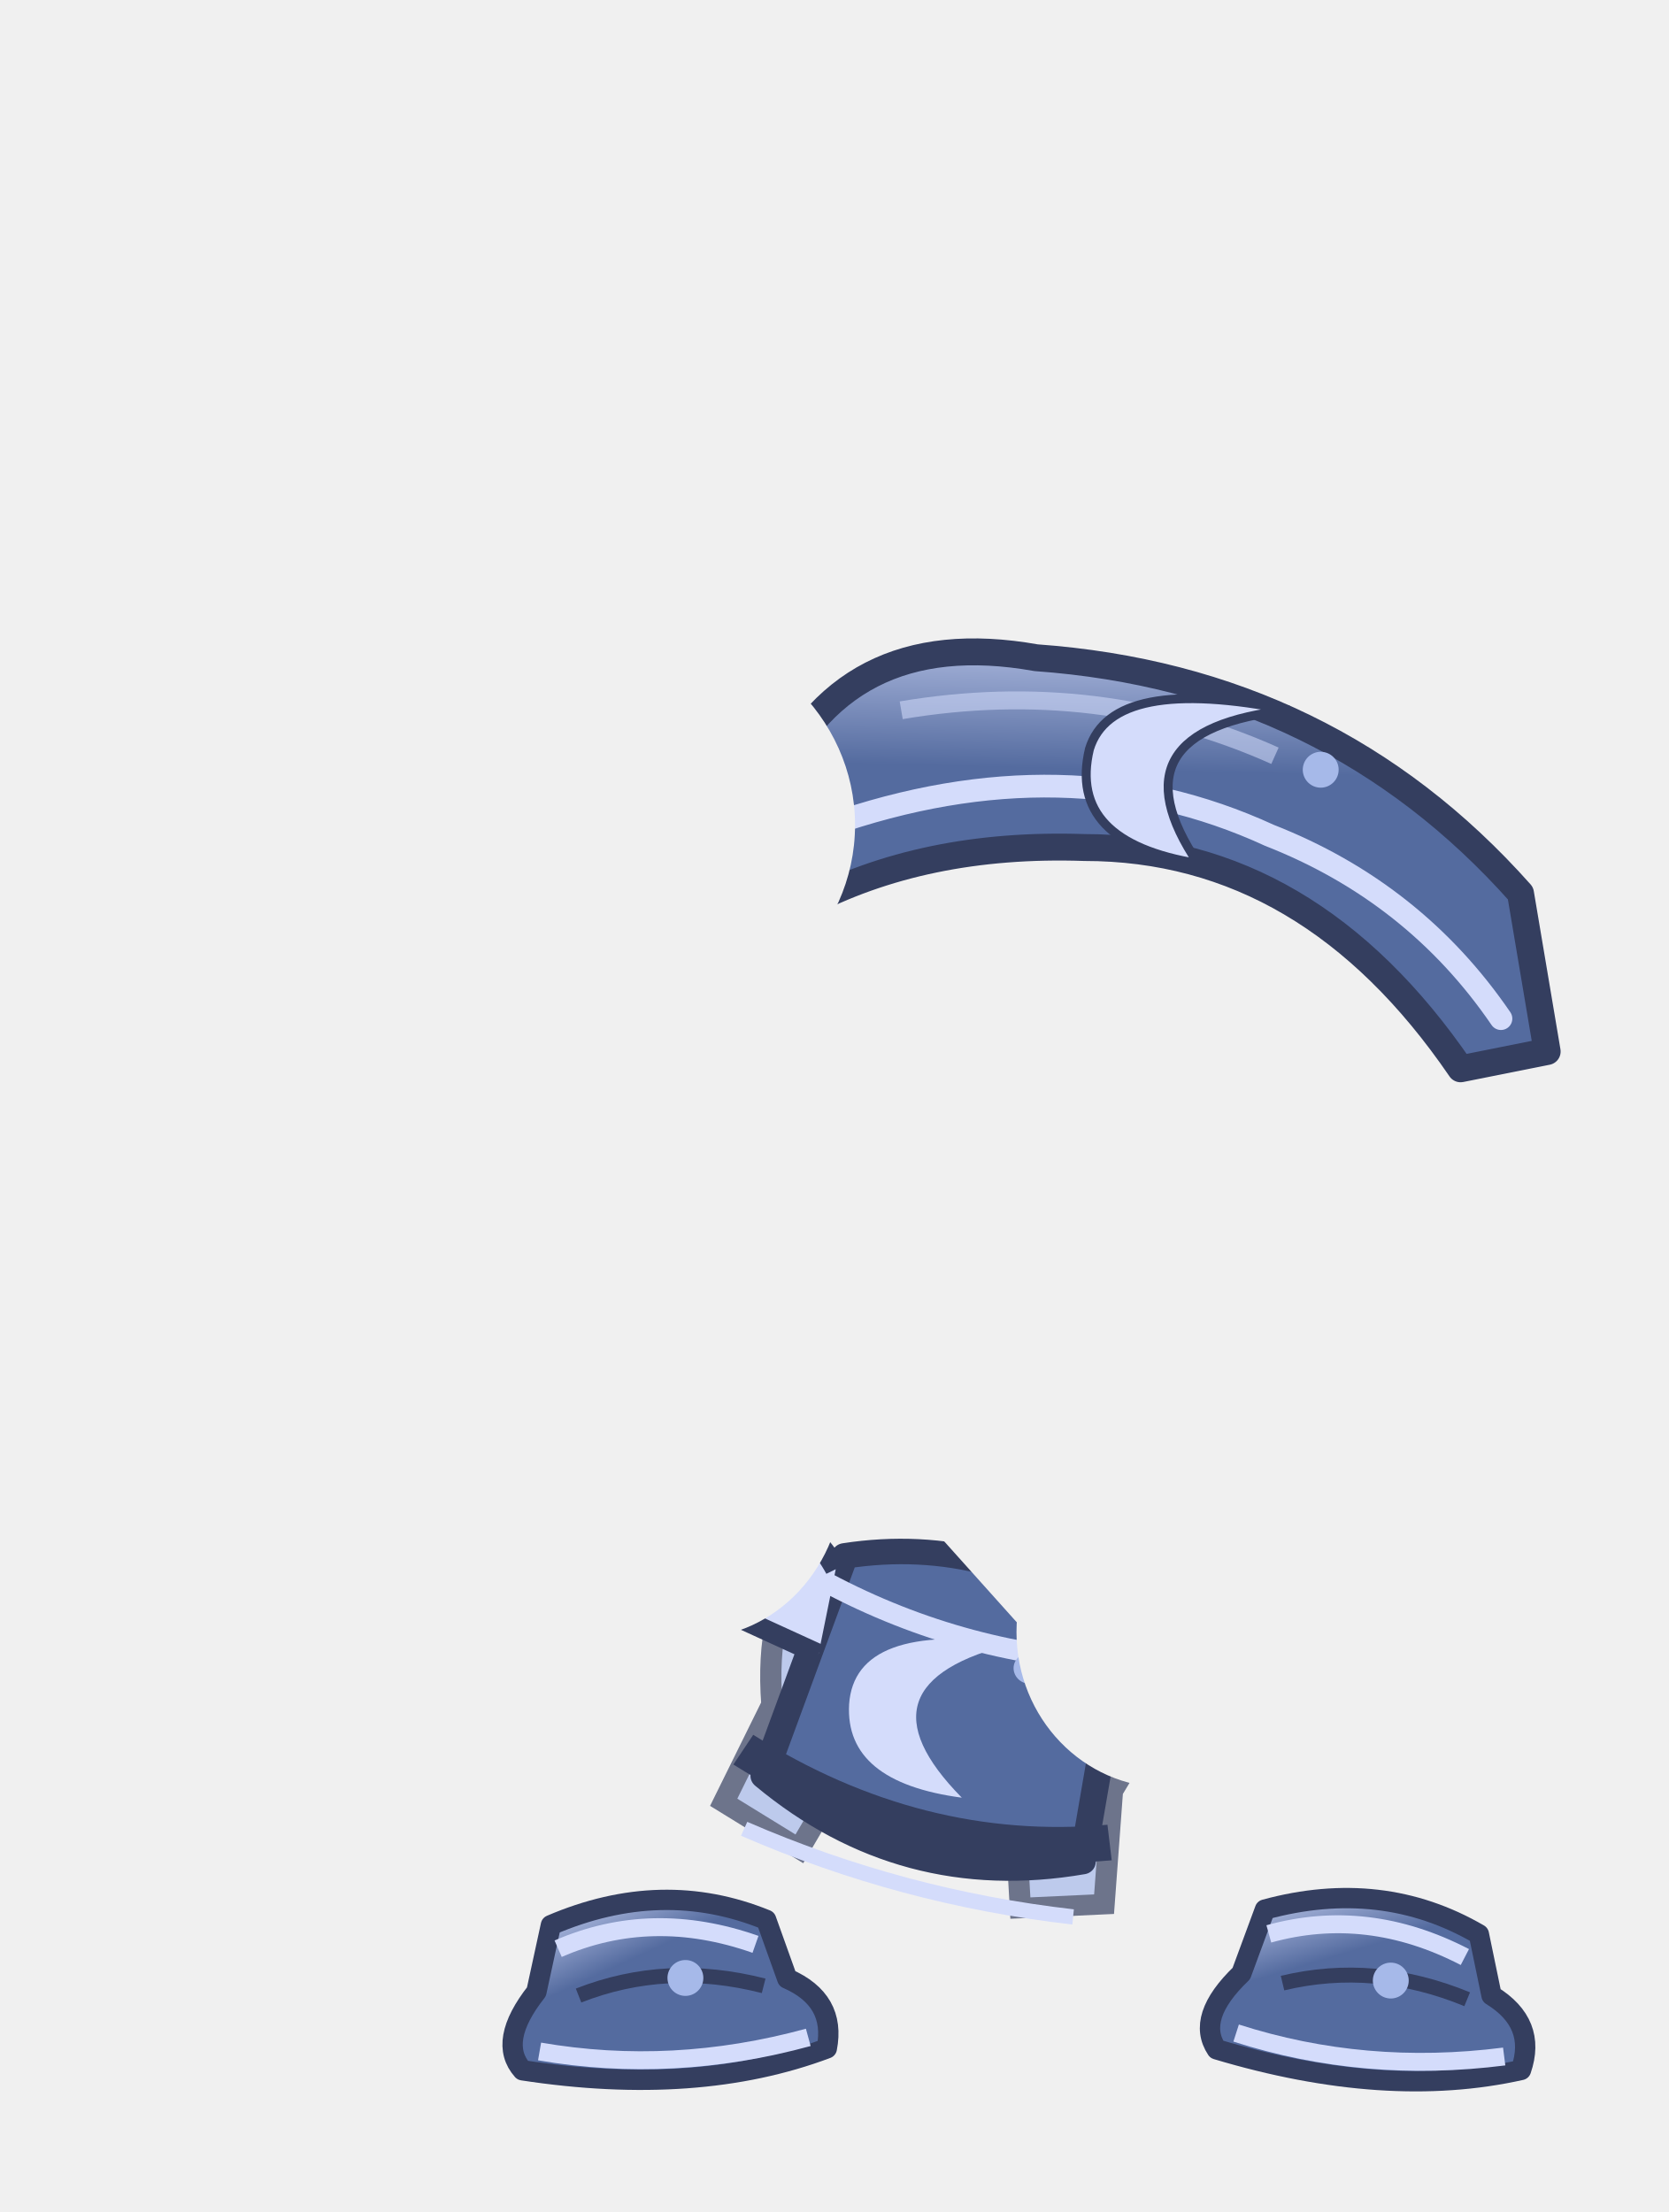
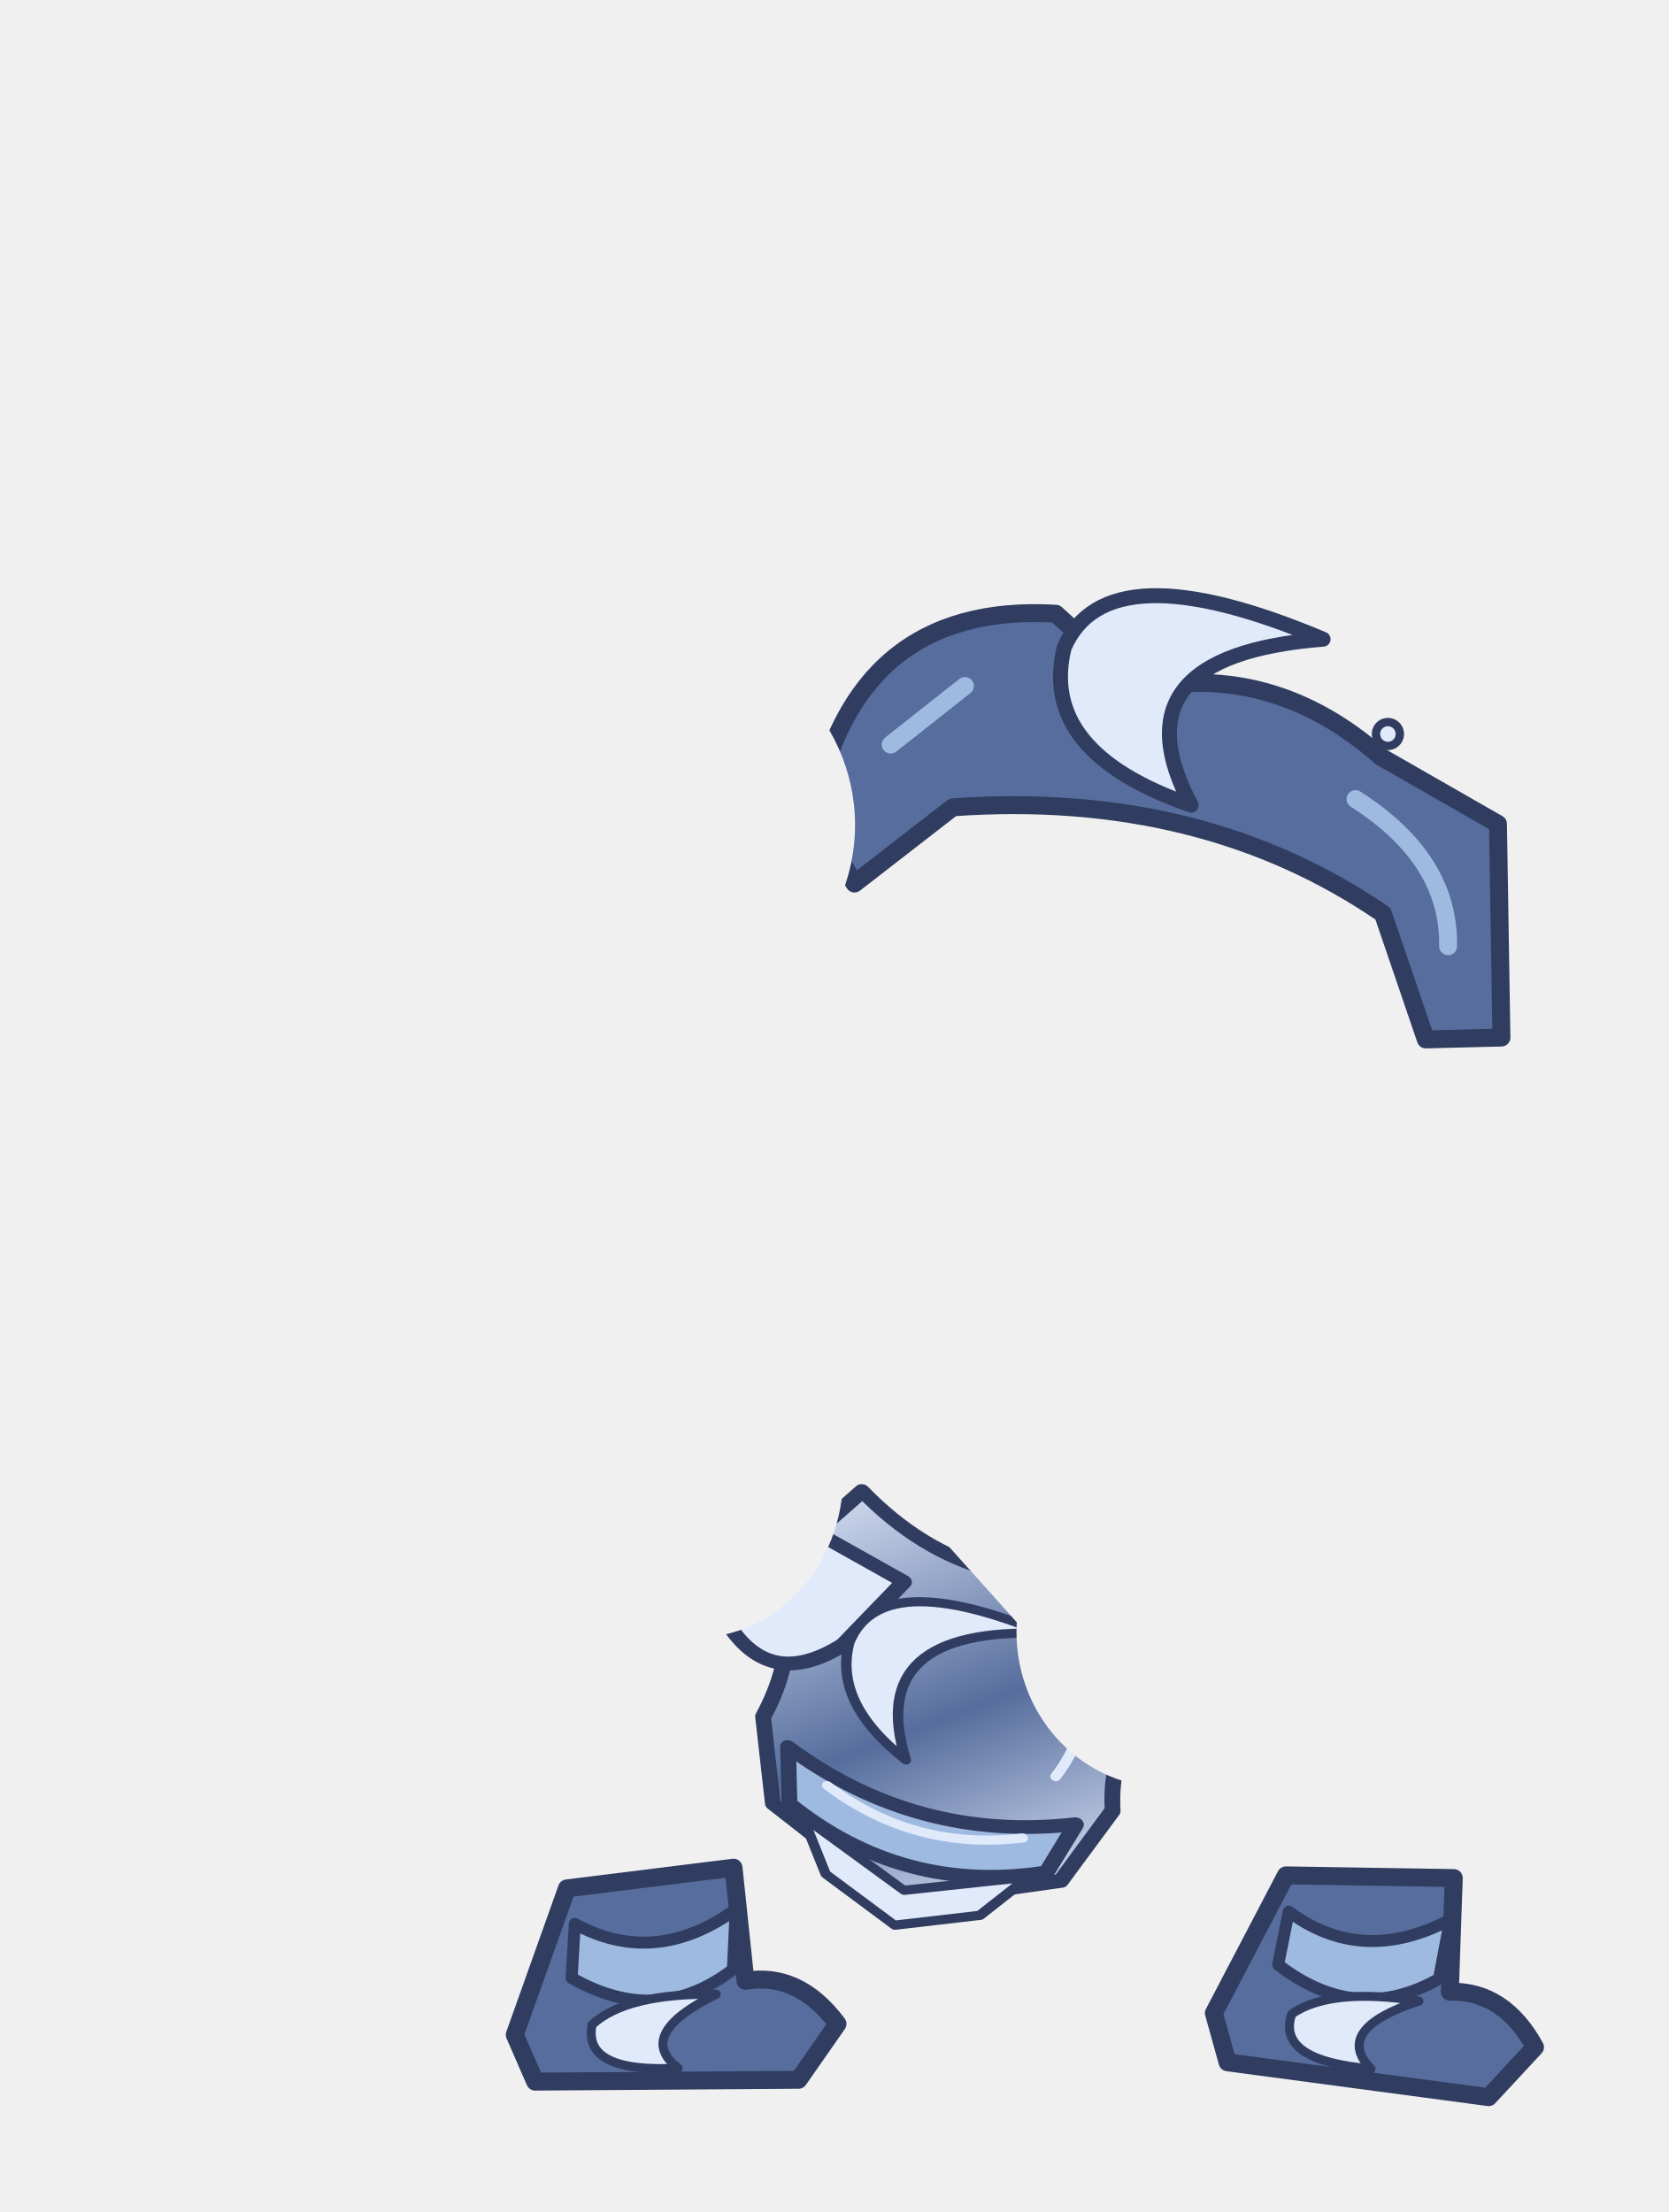
<svg xmlns="http://www.w3.org/2000/svg" width="279" height="370" viewBox="0 0 279 370" data-armor="moon_armor" data-phase="hurt" data-frame="3">
  <defs>
-     <linearGradient id="metal" x1="0" y1="0" x2=".7" y2="1">
-       <stop stop-color="#d4dcfb" />
-       <stop offset=".4" stop-color="#546b9f" />
-       <stop offset="1" stop-color="#546b9f" />
+     <linearGradient id="metal" x1="0" y1="0" x2=".8" y2="1">
+       <stop stop-color="#e1eafa" />
+       <stop offset=".55" stop-color="#566d9d" />
+       <stop offset="1" stop-color="#e1eafa" />
    </linearGradient>
    <mask id="details" maskUnits="userSpaceOnUse" x="0" y="0" width="279" height="370">
      <rect width="279" height="370" fill="white" />
      <g fill="black">
        <ellipse data-protect="flower" cx="108" cy="138" rx="35" ry="33" />
        <ellipse data-protect="paw" cx="116" cy="247" rx="25" ry="27" />
        <ellipse data-protect="paw" cx="195" cy="273" rx="25" ry="26" />
        <polygon data-protect="scarf" points="90,224 150,249 176,278 210,247" />
      </g>
    </mask>
  </defs>
  <g mask="url(#details)">
    <g transform="translate(112 338) rotate(-3)">
      <g data-part="boot">
-         <path d="M-19 -17Q0 -24 17 -16L20 -6Q28 -2 26 6Q4 13 -25 7Q-29 2 -22 -6Z" fill="url(#metal)" stroke="#343e5f" stroke-width="3.4" stroke-linejoin="round" />
-         <path d="M-18 -13Q-2 -19 15 -12M-22 4Q0 9 23 4" fill="none" stroke="#d4dcfb" stroke-width="3" />
-         <path d="M-15 -5Q0 -10 16 -5" fill="none" stroke="#343e5f" stroke-width="2.5" />
-         <circle cx="3" cy="-7" r="3" fill="#a6b9e9" />
+         <path d="M-16 -23L12 -25L13 -6Q22 -7 28 2L21 11L-23 9L-26 1Z" fill="#566d9d" stroke="#303d60" stroke-width="3" stroke-linejoin="round" stroke-linecap="round" />
+         <path d="M-15 -17Q-2 -9 12 -18L11 -8Q-2 1 -16 -8Z" fill="#9fbae1" stroke="#303d60" stroke-width="2" stroke-linejoin="round" stroke-linecap="round" />
+         <path d="M8 -4Q-6 2 1 8Q-15 8 -13 0Q-7 -5 8 -4Z" fill="#e1eafa" stroke="#303d60" stroke-width="1.5" stroke-linejoin="round" stroke-linecap="round" />
      </g>
    </g>
    <g transform="translate(229 338) rotate(5)">
      <g data-part="boot">
-         <path d="M-19 -17Q0 -24 17 -16L20 -6Q28 -2 26 6Q4 13 -25 7Q-29 2 -22 -6Z" fill="url(#metal)" stroke="#343e5f" stroke-width="3.4" stroke-linejoin="round" />
-         <path d="M-18 -13Q-2 -19 15 -12M-22 4Q0 9 23 4" fill="none" stroke="#d4dcfb" stroke-width="3" />
-         <path d="M-15 -5Q0 -10 16 -5" fill="none" stroke="#343e5f" stroke-width="2.5" />
-         <circle cx="3" cy="-7" r="3" fill="#a6b9e9" />
+         <path d="M-16 -23L12 -25L13 -6Q22 -7 28 2L21 11L-23 9L-26 1Z" fill="#566d9d" stroke="#303d60" stroke-width="3" stroke-linejoin="round" stroke-linecap="round" />
+         <path d="M-15 -17Q-2 -9 12 -18L11 -8Q-2 1 -16 -8Z" fill="#9fbae1" stroke="#303d60" stroke-width="2" stroke-linejoin="round" stroke-linecap="round" />
+         <path d="M8 -4Q-6 2 1 8Q-15 8 -13 0Q-7 -5 8 -4Z" fill="#e1eafa" stroke="#303d60" stroke-width="1.5" stroke-linejoin="round" stroke-linecap="round" />
      </g>
    </g>
    <g transform="translate(159 287) rotate(15)">
-       <g data-part="chestplate" transform="translate(-44.5 -34) scale(0.89 0.85)">
-         <path d="M16 18Q11 29 17 47L13 68 29 73 34 54 66 54 72 73 87 68 83 46Q89 25 84 18" fill="#a6b9e9" opacity=".7" stroke="#343e5f" stroke-width="4" />
-         <path d="M23 15 Q49 3 77 15 L81 61 Q50 76 19 61Z" fill="#546b9f" stroke="#343e5f" stroke-width="5" stroke-linejoin="round" />
-         <path d="M22 18Q12 7 4 17L6 32 23 35M78 18Q88 7 96 17L94 32 77 35" fill="#d4dcfb" stroke="#343e5f" stroke-width="4" stroke-linejoin="round" />
-         <path d="M21 21Q50 28 79 21" fill="none" stroke="#d4dcfb" stroke-width="4" />
-         <path d="M14 57Q51 69 85 56" fill="none" stroke="#343e5f" stroke-width="7" />
-         <path d="M58 23Q30 39 56 55Q34 58 31 43Q28 27 58 23Z" fill="#d4dcfb" />
-         <circle cx="62" cy="27" r="3" fill="#a6b9e9" />
-         <path d="M18 72Q50 77 82 72" fill="none" stroke="#d4dcfb" stroke-width="3" />
+       <g data-part="chestplate" transform="scale(0.89 0.7555556)">
+         <path d="M-27 -43Q0 -24 28 -43L40 -19Q29 -7 34 11L28 29L0 43L-28 29L-34 11Q-30 -9 -40 -20Z" fill="url(#metal)" stroke="#303d60" stroke-width="3" stroke-linejoin="round" stroke-linecap="round" />
+         <path d="M-35 -32Q-51 -20 -45 -7Q-34 5 -23 -9L-15 -26Z" fill="#e1eafa" stroke="#303d60" stroke-width="3" stroke-linejoin="round" stroke-linecap="round" />
+         <path d="M24 -29Q47 -40 49 -17Q48 -5 35 -2Q27 -13 24 -29Z" fill="#9fbae1" stroke="#303d60" stroke-width="3" stroke-linejoin="round" stroke-linecap="round" />
+         <path d="M13 -23Q-20 -14 -6 12Q-22 4 -22 -10Q-20 -28 13 -23Z" fill="#e1eafa" stroke="#303d60" stroke-width="2" stroke-linejoin="round" stroke-linecap="round" />
+         <path d="M-28 16Q0 29 28 16L25 28Q0 41 -25 28Z" fill="#9fbae1" stroke="#303d60" stroke-width="3" stroke-linejoin="round" stroke-linecap="round" />
+         <path d="M-22 30L0 40L22 30L15 41L0 48L-15 41Z" fill="#e1eafa" stroke="#303d60" stroke-width="2" stroke-linejoin="round" stroke-linecap="round" />
+         <path d="M23 -18Q26 -4 22 7M-19 22Q0 31 19 22" fill="none" stroke="#e1eafa" stroke-width="2" stroke-linejoin="round" stroke-linecap="round" />
      </g>
    </g>
    <g transform="translate(187 178) rotate(17)">
      <g data-part="helmet">
-         <path d="M-69 -26Q-66 -57 -33 -61Q15 -72 56 -47L68 -23L55 -16Q20 -44 -16 -33Q-42 -26 -58 -10Z" fill="url(#metal)" stroke="#343e5f" stroke-width="4.5" stroke-linejoin="round" />
-         <path d="M-58 -24Q-24 -49 13 -44Q39 -42 59 -26" fill="none" stroke="#d4dcfb" stroke-width="3.8" stroke-linecap="round" />
-         <path d="M-52 -46Q-22 -61 10 -57" fill="none" stroke="#d4dcfb" stroke-width="3" opacity=".55" />
-         <path d="M10 -65Q-18 -53 3 -36Q-19 -33 -20 -49Q-20 -62 10 -65Z" fill="#d4dcfb" stroke="#343e5f" stroke-width="1.5" />
-         <circle cx="18" cy="-57" r="3" fill="#a6b9e9" />
+         <path d="M-61 -25Q-65 -61 -32 -69L-15 -61Q5 -72 27 -62L49 -57L60 -23L48 -19L35 -37Q0 -48 -39 -33L-51 -16Z" fill="#566d9d" stroke="#303d60" stroke-width="3" stroke-linejoin="round" stroke-linecap="round" />
+         <path d="M12 -78Q-21 -65 -1 -45Q-28 -46 -29 -64Q-27 -82 12 -78Z" fill="#e1eafa" stroke="#303d60" stroke-width="2.5" stroke-linejoin="round" stroke-linecap="round" />
+         <path d="M-52 -40L-43 -53M25 -54Q43 -49 47 -35" fill="none" stroke="#9fbae1" stroke-width="3" stroke-linejoin="round" stroke-linecap="round" />
+         <circle cx="27" cy="-66" r="2" fill="#e1eafa" stroke="#303d60" stroke-width="1.4" />
      </g>
    </g>
  </g>
</svg>
